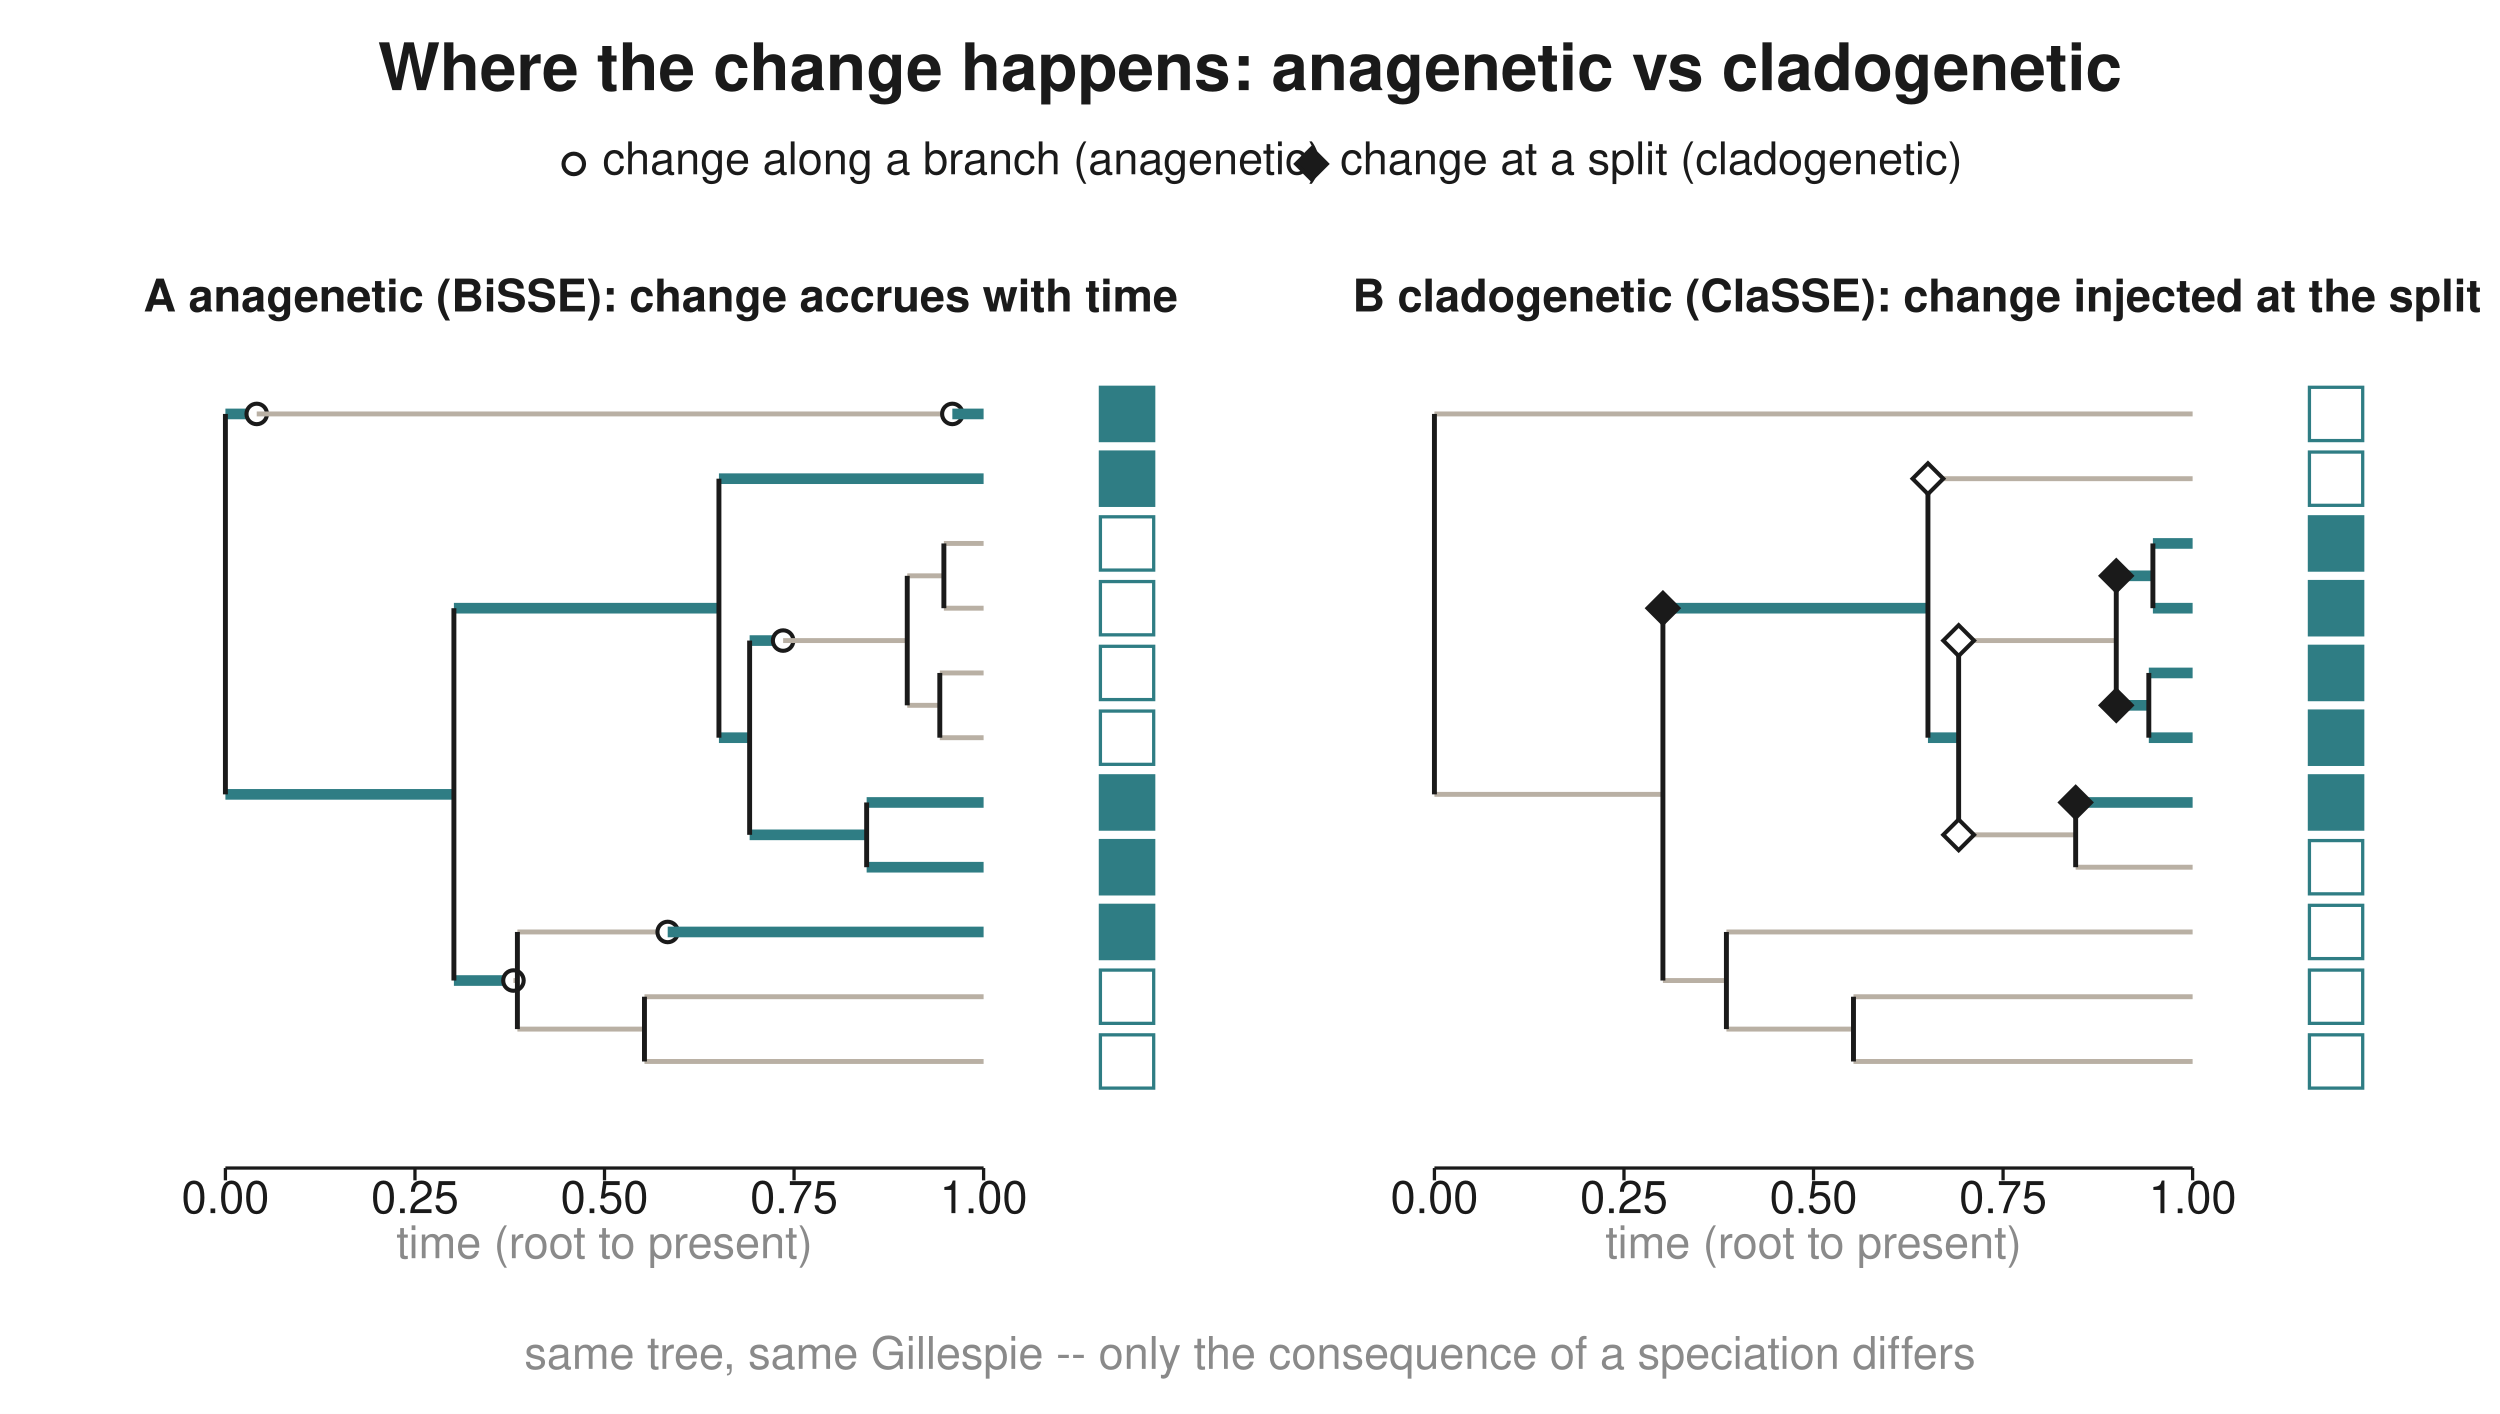
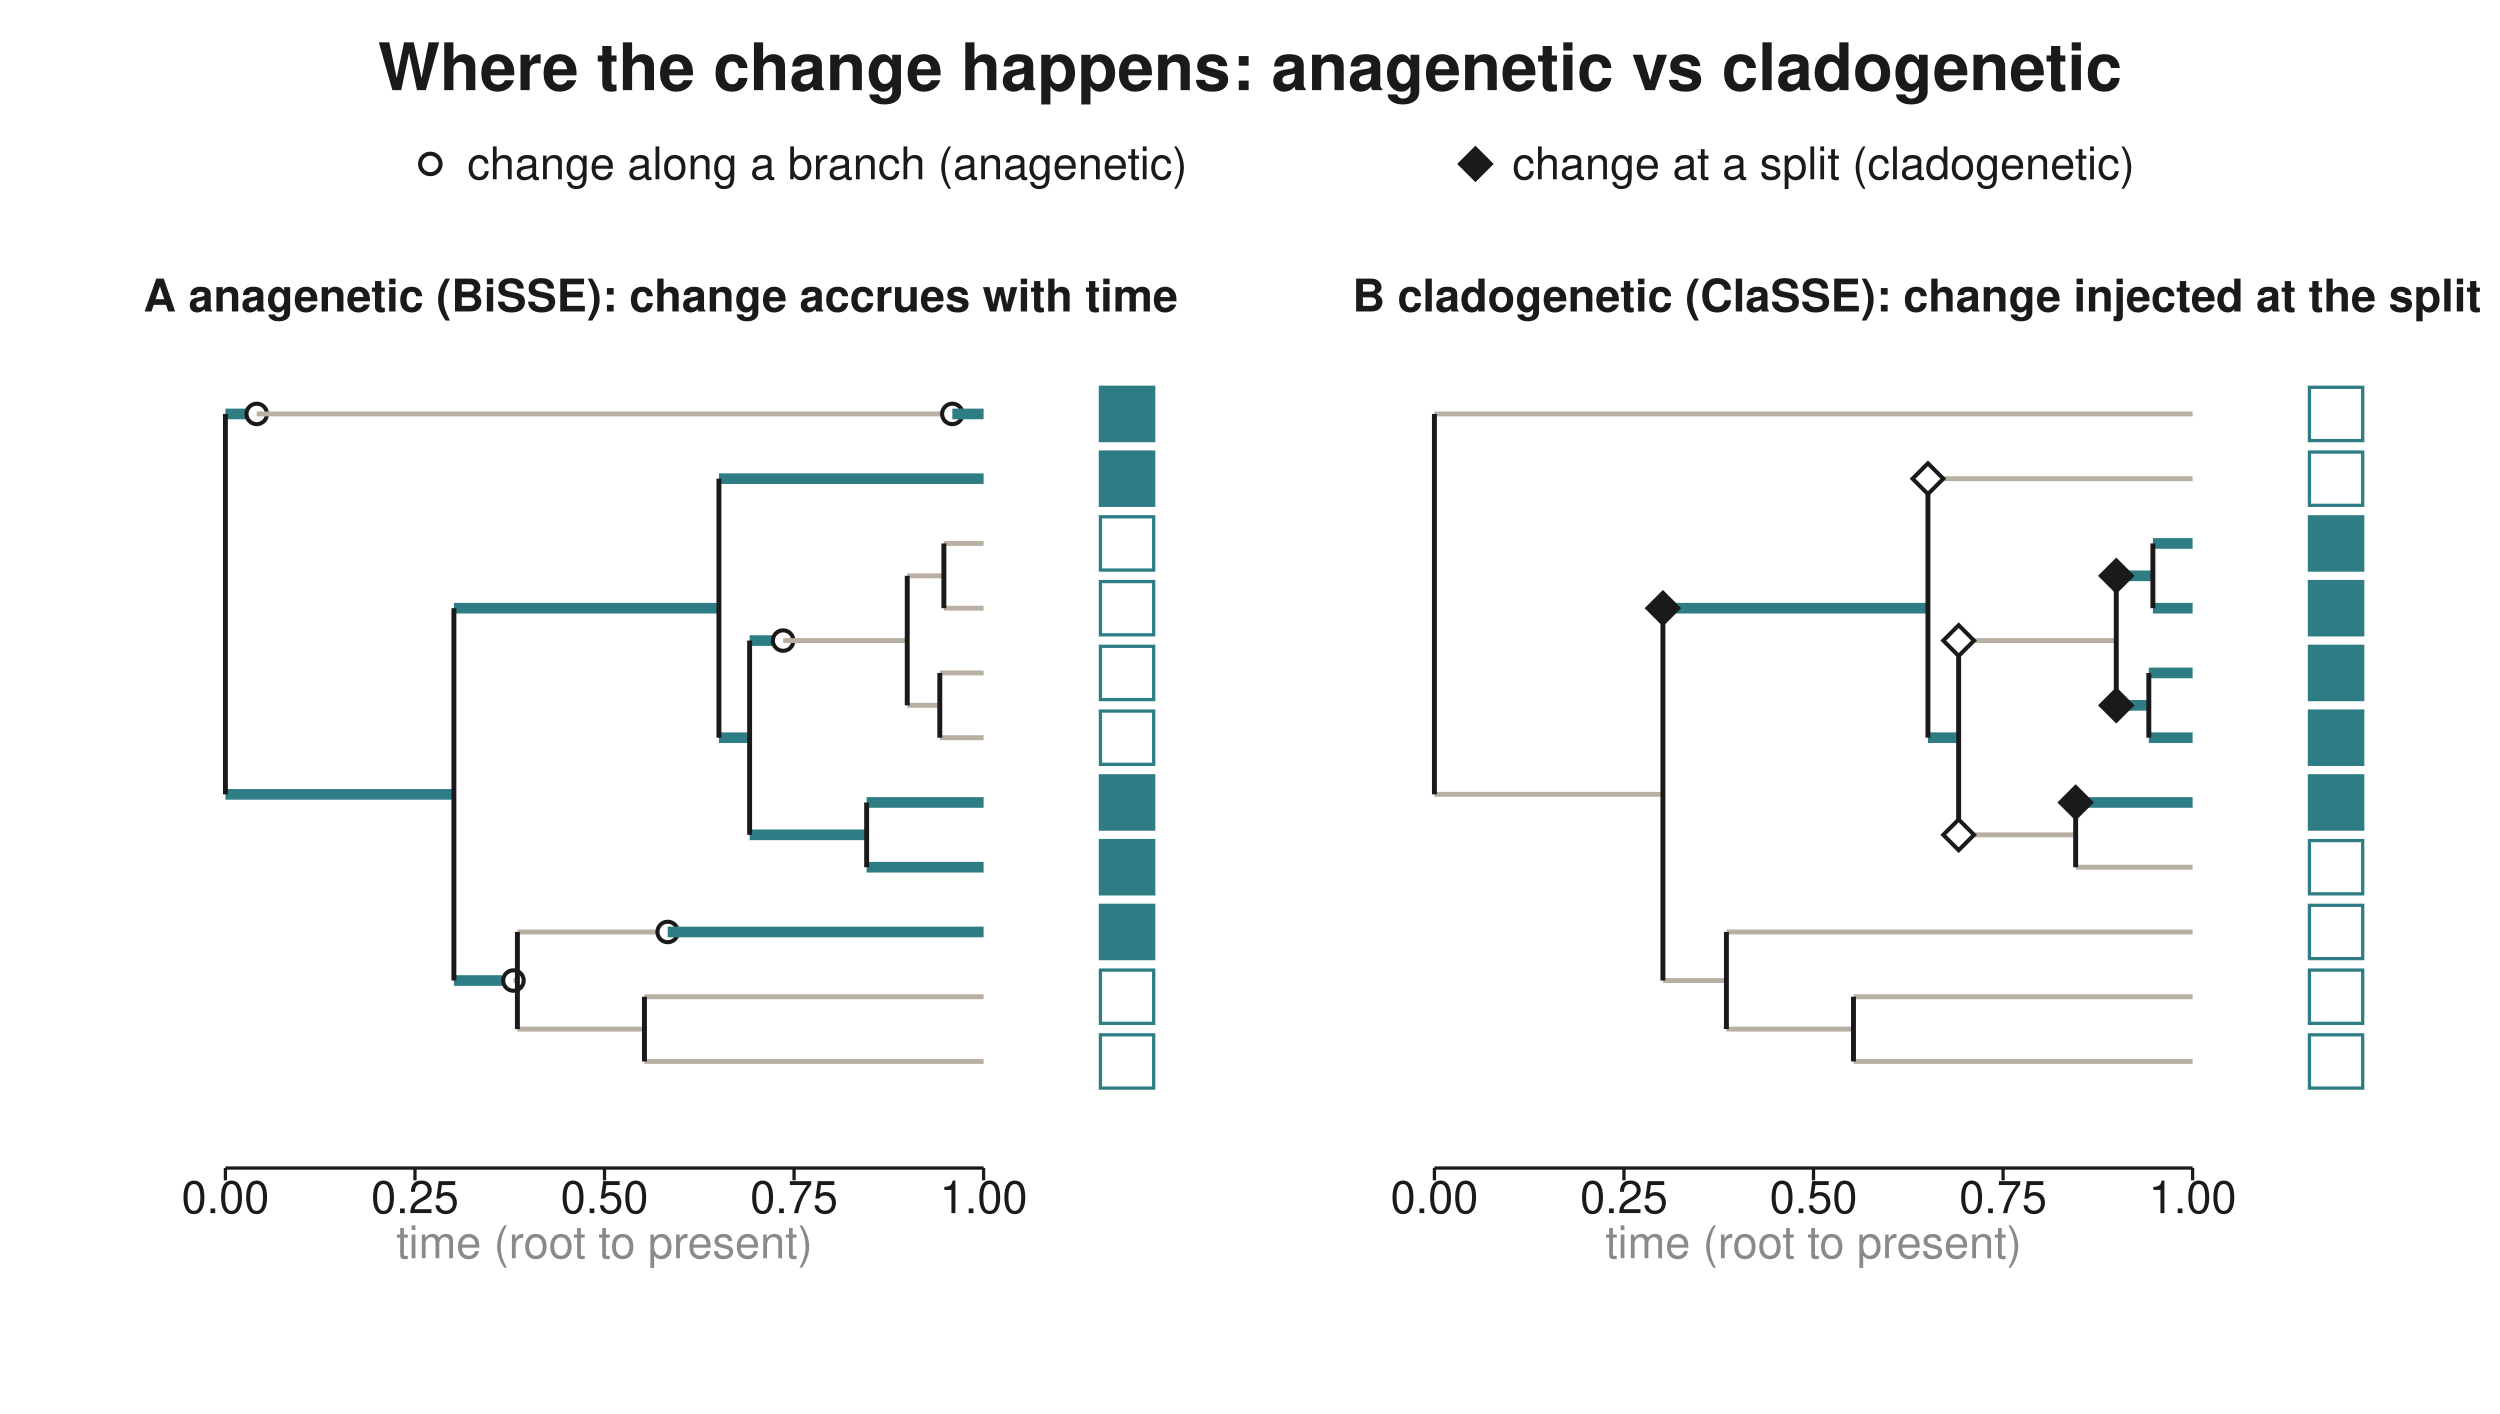
<svg xmlns="http://www.w3.org/2000/svg" width="1220" height="690" viewBox="0 0 1220 690">
  <defs>
</defs>
  <rect x="0" y="0" width="1220" height="690" fill="white" />
  <text x="610.0" y="44" font-size="32" font-family="Helvetica" text-anchor="middle" font-weight="bold" fill="#1a1a1a">Where the change happens: anagenetic vs cladogenetic</text>
-   <circle cx="280.0" cy="80" r="5.0" fill="white" stroke="#1a1a1a" stroke-width="2.0" />
-   <text x="294.0" y="80" font-size="22" font-family="Helvetica" text-anchor="start" dominant-baseline="central" fill="#1a1a1a">change along a branch (anagenetic)</text>
-   <path d="M640.0,72.5 L647.5,80 L640.0,87.5 L632.5,80 Z" fill="#1a1a1a" stroke="#1a1a1a" stroke-width="2.0" />
-   <text x="654.0" y="80" font-size="22" font-family="Helvetica" text-anchor="start" dominant-baseline="central" fill="#1a1a1a">change at a split (cladogenetic)</text>
+   <circle cx="210.0" cy="80" r="5.0" fill="white" stroke="#1a1a1a" stroke-width="2.0" />
+   <text x="228.0" y="87.48" font-size="22" font-family="Helvetica" text-anchor="start" fill="#1a1a1a">change along a branch (anagenetic)</text>
+   <path d="M720.0,72.5 L727.5,80 L720.0,87.5 L712.5,80 Z" fill="#1a1a1a" stroke="#1a1a1a" stroke-width="2.0" />
+   <text x="738.0" y="87.48" font-size="22" font-family="Helvetica" text-anchor="start" fill="#1a1a1a">change at a split (cladogenetic)</text>
  <text x="70" y="152" font-size="22" font-family="Helvetica" text-anchor="start" fill="#1a1a1a" font-weight="bold">A   anagenetic (BiSSE): change accrues with time</text>
  <path d="M110.0,202.0 L125.281,202.0" stroke="#2f7d84" stroke-width="5.2" stroke-linecap="butt" />
  <circle cx="125.281" cy="202.0" r="5.0" fill="white" stroke="#1a1a1a" stroke-width="2.0" />
  <path d="M125.281,202.0 L464.744,202.0" stroke="#b9b0a4" stroke-width="2.4" stroke-linecap="butt" />
  <circle cx="464.744" cy="202.0" r="5.0" fill="white" stroke="#1a1a1a" stroke-width="2.0" />
  <path d="M464.744,202.0 L480.0,202.0" stroke="#2f7d84" stroke-width="5.2" stroke-linecap="butt" />
  <path d="M110.0,387.65 L221.503,387.65" stroke="#2f7d84" stroke-width="5.2" stroke-linecap="butt" />
  <path d="M221.503,296.8 L350.838,296.8" stroke="#2f7d84" stroke-width="5.2" stroke-linecap="butt" />
  <path d="M221.503,478.5 L250.558,478.5" stroke="#2f7d84" stroke-width="5.2" stroke-linecap="butt" />
  <circle cx="250.558" cy="478.5" r="5.0" fill="white" stroke="#1a1a1a" stroke-width="2.0" />
  <path d="M250.558,478.5 L252.489,478.5" stroke="#b9b0a4" stroke-width="2.4" stroke-linecap="butt" />
  <path d="M350.838,233.6 L480.0,233.6" stroke="#2f7d84" stroke-width="5.2" stroke-linecap="butt" />
  <path d="M350.838,360.0 L365.818,360.0" stroke="#2f7d84" stroke-width="5.2" stroke-linecap="butt" />
  <path d="M252.489,454.8 L325.833,454.8" stroke="#b9b0a4" stroke-width="2.4" stroke-linecap="butt" />
  <circle cx="325.833" cy="454.8" r="5.0" fill="white" stroke="#1a1a1a" stroke-width="2.0" />
  <path d="M325.833,454.8 L480.0,454.8" stroke="#2f7d84" stroke-width="5.2" stroke-linecap="butt" />
  <path d="M252.489,502.2 L314.496,502.2" stroke="#b9b0a4" stroke-width="2.4" stroke-linecap="butt" />
  <path d="M365.818,312.6 L382.164,312.6" stroke="#2f7d84" stroke-width="5.2" stroke-linecap="butt" />
  <circle cx="382.164" cy="312.6" r="5.0" fill="white" stroke="#1a1a1a" stroke-width="2.0" />
  <path d="M382.164,312.6 L442.735,312.6" stroke="#b9b0a4" stroke-width="2.4" stroke-linecap="butt" />
  <path d="M365.818,407.4 L422.922,407.4" stroke="#2f7d84" stroke-width="5.2" stroke-linecap="butt" />
  <path d="M314.496,486.4 L480.0,486.4" stroke="#b9b0a4" stroke-width="2.4" stroke-linecap="butt" />
  <path d="M314.496,518.0 L480.0,518.0" stroke="#b9b0a4" stroke-width="2.4" stroke-linecap="butt" />
  <path d="M442.735,281.0 L460.613,281.0" stroke="#b9b0a4" stroke-width="2.4" stroke-linecap="butt" />
  <path d="M442.735,344.2 L458.622,344.2" stroke="#b9b0a4" stroke-width="2.4" stroke-linecap="butt" />
  <path d="M422.922,391.6 L480.0,391.6" stroke="#2f7d84" stroke-width="5.2" stroke-linecap="butt" />
  <path d="M422.922,423.2 L480.0,423.2" stroke="#2f7d84" stroke-width="5.2" stroke-linecap="butt" />
  <path d="M460.613,265.2 L480.0,265.2" stroke="#b9b0a4" stroke-width="2.4" stroke-linecap="butt" />
  <path d="M460.613,296.8 L480.0,296.8" stroke="#b9b0a4" stroke-width="2.4" stroke-linecap="butt" />
  <path d="M458.622,328.4 L480.0,328.4" stroke="#b9b0a4" stroke-width="2.4" stroke-linecap="butt" />
  <path d="M458.622,360.0 L480.0,360.0" stroke="#b9b0a4" stroke-width="2.4" stroke-linecap="butt" />
  <path d="M460.613,265.2 L460.613,296.8" stroke="#1a1a1a" stroke-width="2.4" />
  <path d="M458.622,328.4 L458.622,360.0" stroke="#1a1a1a" stroke-width="2.4" />
  <path d="M442.735,281.0 L442.735,344.2" stroke="#1a1a1a" stroke-width="2.4" />
  <path d="M422.922,391.6 L422.922,423.2" stroke="#1a1a1a" stroke-width="2.4" />
  <path d="M365.818,312.6 L365.818,407.4" stroke="#1a1a1a" stroke-width="2.4" />
  <path d="M350.838,233.6 L350.838,360.0" stroke="#1a1a1a" stroke-width="2.4" />
  <path d="M314.496,486.4 L314.496,518.0" stroke="#1a1a1a" stroke-width="2.4" />
  <path d="M252.489,454.8 L252.489,502.2" stroke="#1a1a1a" stroke-width="2.4" />
  <path d="M221.503,296.8 L221.503,478.5" stroke="#1a1a1a" stroke-width="2.4" />
  <path d="M110.0,202.0 L110.0,387.65" stroke="#1a1a1a" stroke-width="2.4" />
  <rect x="537" y="189.0" width="26" height="26" fill="#2f7d84" stroke="#2f7d84" stroke-width="1.6" />
  <rect x="537" y="220.6" width="26" height="26" fill="#2f7d84" stroke="#2f7d84" stroke-width="1.6" />
  <rect x="537" y="252.2" width="26" height="26" fill="white" stroke="#2f7d84" stroke-width="1.6" />
  <rect x="537" y="283.8" width="26" height="26" fill="white" stroke="#2f7d84" stroke-width="1.6" />
  <rect x="537" y="315.4" width="26" height="26" fill="white" stroke="#2f7d84" stroke-width="1.6" />
  <rect x="537" y="347.0" width="26" height="26" fill="white" stroke="#2f7d84" stroke-width="1.6" />
  <rect x="537" y="378.6" width="26" height="26" fill="#2f7d84" stroke="#2f7d84" stroke-width="1.6" />
  <rect x="537" y="410.2" width="26" height="26" fill="#2f7d84" stroke="#2f7d84" stroke-width="1.6" />
  <rect x="537" y="441.8" width="26" height="26" fill="#2f7d84" stroke="#2f7d84" stroke-width="1.6" />
  <rect x="537" y="473.4" width="26" height="26" fill="white" stroke="#2f7d84" stroke-width="1.6" />
  <rect x="537" y="505.0" width="26" height="26" fill="white" stroke="#2f7d84" stroke-width="1.6" />
  <path d="M110.0,570 L480.0,570" stroke="#1a1a1a" stroke-width="1.6" />
  <path d="M110.0,570 L110.0,576" stroke="#1a1a1a" stroke-width="1.6" />
  <text x="110.0" y="592" font-size="22" font-family="Helvetica" text-anchor="middle" fill="#1a1a1a">0.00</text>
  <path d="M202.5,570 L202.5,576" stroke="#1a1a1a" stroke-width="1.6" />
  <text x="202.5" y="592" font-size="22" font-family="Helvetica" text-anchor="middle" fill="#1a1a1a">0.25</text>
  <path d="M295.0,570 L295.0,576" stroke="#1a1a1a" stroke-width="1.6" />
  <text x="295.0" y="592" font-size="22" font-family="Helvetica" text-anchor="middle" fill="#1a1a1a">0.50</text>
  <path d="M387.5,570 L387.5,576" stroke="#1a1a1a" stroke-width="1.6" />
  <text x="387.5" y="592" font-size="22" font-family="Helvetica" text-anchor="middle" fill="#1a1a1a">0.75</text>
  <path d="M480.0,570 L480.0,576" stroke="#1a1a1a" stroke-width="1.6" />
  <text x="480.0" y="592" font-size="22" font-family="Helvetica" text-anchor="middle" fill="#1a1a1a">1.00</text>
  <text x="295.0" y="614" font-size="22" font-family="Helvetica" text-anchor="middle" fill="#8a8a8a">time (root to present)</text>
  <text x="660" y="152" font-size="22" font-family="Helvetica" text-anchor="start" fill="#1a1a1a" font-weight="bold">B   cladogenetic (ClaSSE): change injected at the split</text>
  <path d="M700.0,202.0 L1070.0,202.0" stroke="#b9b0a4" stroke-width="2.4" stroke-linecap="butt" />
  <path d="M700.0,387.65 L811.503,387.65" stroke="#b9b0a4" stroke-width="2.4" stroke-linecap="butt" />
  <path d="M811.503,296.8 L940.838,296.8" stroke="#2f7d84" stroke-width="5.2" stroke-linecap="butt" />
  <path d="M811.503,478.5 L842.489,478.5" stroke="#b9b0a4" stroke-width="2.4" stroke-linecap="butt" />
  <path d="M940.838,233.6 L1070.0,233.6" stroke="#b9b0a4" stroke-width="2.4" stroke-linecap="butt" />
  <path d="M940.838,360.0 L955.818,360.0" stroke="#2f7d84" stroke-width="5.2" stroke-linecap="butt" />
  <path d="M842.489,454.8 L1070.0,454.8" stroke="#b9b0a4" stroke-width="2.4" stroke-linecap="butt" />
  <path d="M842.489,502.2 L904.496,502.2" stroke="#b9b0a4" stroke-width="2.4" stroke-linecap="butt" />
  <path d="M955.818,312.6 L1032.735,312.6" stroke="#b9b0a4" stroke-width="2.4" stroke-linecap="butt" />
  <path d="M955.818,407.4 L1012.922,407.4" stroke="#b9b0a4" stroke-width="2.4" stroke-linecap="butt" />
  <path d="M904.496,486.4 L1070.0,486.4" stroke="#b9b0a4" stroke-width="2.4" stroke-linecap="butt" />
  <path d="M904.496,518.0 L1070.0,518.0" stroke="#b9b0a4" stroke-width="2.4" stroke-linecap="butt" />
  <path d="M1032.735,281.0 L1050.613,281.0" stroke="#2f7d84" stroke-width="5.2" stroke-linecap="butt" />
  <path d="M1032.735,344.2 L1048.622,344.2" stroke="#2f7d84" stroke-width="5.2" stroke-linecap="butt" />
  <path d="M1012.922,391.6 L1070.0,391.6" stroke="#2f7d84" stroke-width="5.2" stroke-linecap="butt" />
  <path d="M1012.922,423.2 L1070.0,423.2" stroke="#b9b0a4" stroke-width="2.4" stroke-linecap="butt" />
  <path d="M1050.613,265.2 L1070.0,265.2" stroke="#2f7d84" stroke-width="5.2" stroke-linecap="butt" />
  <path d="M1050.613,296.8 L1070.0,296.8" stroke="#2f7d84" stroke-width="5.2" stroke-linecap="butt" />
  <path d="M1048.622,328.4 L1070.0,328.4" stroke="#2f7d84" stroke-width="5.2" stroke-linecap="butt" />
  <path d="M1048.622,360.0 L1070.0,360.0" stroke="#2f7d84" stroke-width="5.2" stroke-linecap="butt" />
  <path d="M1050.613,265.2 L1050.613,296.8" stroke="#1a1a1a" stroke-width="2.4" />
  <path d="M1048.622,328.4 L1048.622,360.0" stroke="#1a1a1a" stroke-width="2.4" />
  <path d="M1032.735,281.0 L1032.735,344.2" stroke="#1a1a1a" stroke-width="2.4" />
  <path d="M1032.735,273.5 L1040.235,281.0 L1032.735,288.5 L1025.235,281.0 Z" fill="#1a1a1a" stroke="#1a1a1a" stroke-width="2.0" />
  <path d="M1032.735,336.7 L1040.235,344.2 L1032.735,351.7 L1025.235,344.2 Z" fill="#1a1a1a" stroke="#1a1a1a" stroke-width="2.0" />
  <path d="M1012.922,391.6 L1012.922,423.2" stroke="#1a1a1a" stroke-width="2.4" />
  <path d="M1012.922,384.1 L1020.422,391.6 L1012.922,399.1 L1005.422,391.6 Z" fill="#1a1a1a" stroke="#1a1a1a" stroke-width="2.0" />
  <path d="M955.818,312.6 L955.818,407.4" stroke="#1a1a1a" stroke-width="2.4" />
  <path d="M955.818,305.1 L963.318,312.6 L955.818,320.1 L948.318,312.6 Z" fill="white" stroke="#1a1a1a" stroke-width="2.0" />
  <path d="M955.818,399.9 L963.318,407.4 L955.818,414.9 L948.318,407.4 Z" fill="white" stroke="#1a1a1a" stroke-width="2.0" />
  <path d="M940.838,233.6 L940.838,360.0" stroke="#1a1a1a" stroke-width="2.4" />
  <path d="M940.838,226.1 L948.338,233.6 L940.838,241.1 L933.338,233.6 Z" fill="white" stroke="#1a1a1a" stroke-width="2.0" />
  <path d="M904.496,486.4 L904.496,518.0" stroke="#1a1a1a" stroke-width="2.4" />
  <path d="M842.489,454.8 L842.489,502.2" stroke="#1a1a1a" stroke-width="2.4" />
  <path d="M811.503,296.8 L811.503,478.5" stroke="#1a1a1a" stroke-width="2.4" />
  <path d="M811.503,289.3 L819.003,296.8 L811.503,304.3 L804.003,296.8 Z" fill="#1a1a1a" stroke="#1a1a1a" stroke-width="2.0" />
  <path d="M700.0,202.0 L700.0,387.65" stroke="#1a1a1a" stroke-width="2.4" />
  <rect x="1127" y="189.0" width="26" height="26" fill="white" stroke="#2f7d84" stroke-width="1.6" />
  <rect x="1127" y="220.6" width="26" height="26" fill="white" stroke="#2f7d84" stroke-width="1.6" />
  <rect x="1127" y="252.2" width="26" height="26" fill="#2f7d84" stroke="#2f7d84" stroke-width="1.6" />
  <rect x="1127" y="283.8" width="26" height="26" fill="#2f7d84" stroke="#2f7d84" stroke-width="1.6" />
  <rect x="1127" y="315.4" width="26" height="26" fill="#2f7d84" stroke="#2f7d84" stroke-width="1.6" />
  <rect x="1127" y="347.0" width="26" height="26" fill="#2f7d84" stroke="#2f7d84" stroke-width="1.6" />
  <rect x="1127" y="378.6" width="26" height="26" fill="#2f7d84" stroke="#2f7d84" stroke-width="1.6" />
  <rect x="1127" y="410.2" width="26" height="26" fill="white" stroke="#2f7d84" stroke-width="1.6" />
  <rect x="1127" y="441.8" width="26" height="26" fill="white" stroke="#2f7d84" stroke-width="1.6" />
  <rect x="1127" y="473.4" width="26" height="26" fill="white" stroke="#2f7d84" stroke-width="1.6" />
  <rect x="1127" y="505.0" width="26" height="26" fill="white" stroke="#2f7d84" stroke-width="1.6" />
  <path d="M700.0,570 L1070.0,570" stroke="#1a1a1a" stroke-width="1.6" />
  <path d="M700.0,570 L700.0,576" stroke="#1a1a1a" stroke-width="1.6" />
  <text x="700.0" y="592" font-size="22" font-family="Helvetica" text-anchor="middle" fill="#1a1a1a">0.00</text>
  <path d="M792.5,570 L792.5,576" stroke="#1a1a1a" stroke-width="1.6" />
  <text x="792.5" y="592" font-size="22" font-family="Helvetica" text-anchor="middle" fill="#1a1a1a">0.25</text>
  <path d="M885.0,570 L885.0,576" stroke="#1a1a1a" stroke-width="1.6" />
  <text x="885.0" y="592" font-size="22" font-family="Helvetica" text-anchor="middle" fill="#1a1a1a">0.50</text>
  <path d="M977.5,570 L977.5,576" stroke="#1a1a1a" stroke-width="1.6" />
  <text x="977.5" y="592" font-size="22" font-family="Helvetica" text-anchor="middle" fill="#1a1a1a">0.75</text>
  <path d="M1070.0,570 L1070.0,576" stroke="#1a1a1a" stroke-width="1.6" />
  <text x="1070.0" y="592" font-size="22" font-family="Helvetica" text-anchor="middle" fill="#1a1a1a">1.00</text>
  <text x="885.0" y="614" font-size="22" font-family="Helvetica" text-anchor="middle" fill="#8a8a8a">time (root to present)</text>
-   <text x="610.0" y="668" font-size="22" font-family="Helvetica" text-anchor="middle" fill="#8a8a8a">same tree, same Gillespie -- only the consequence of a speciation differs</text>
</svg>
